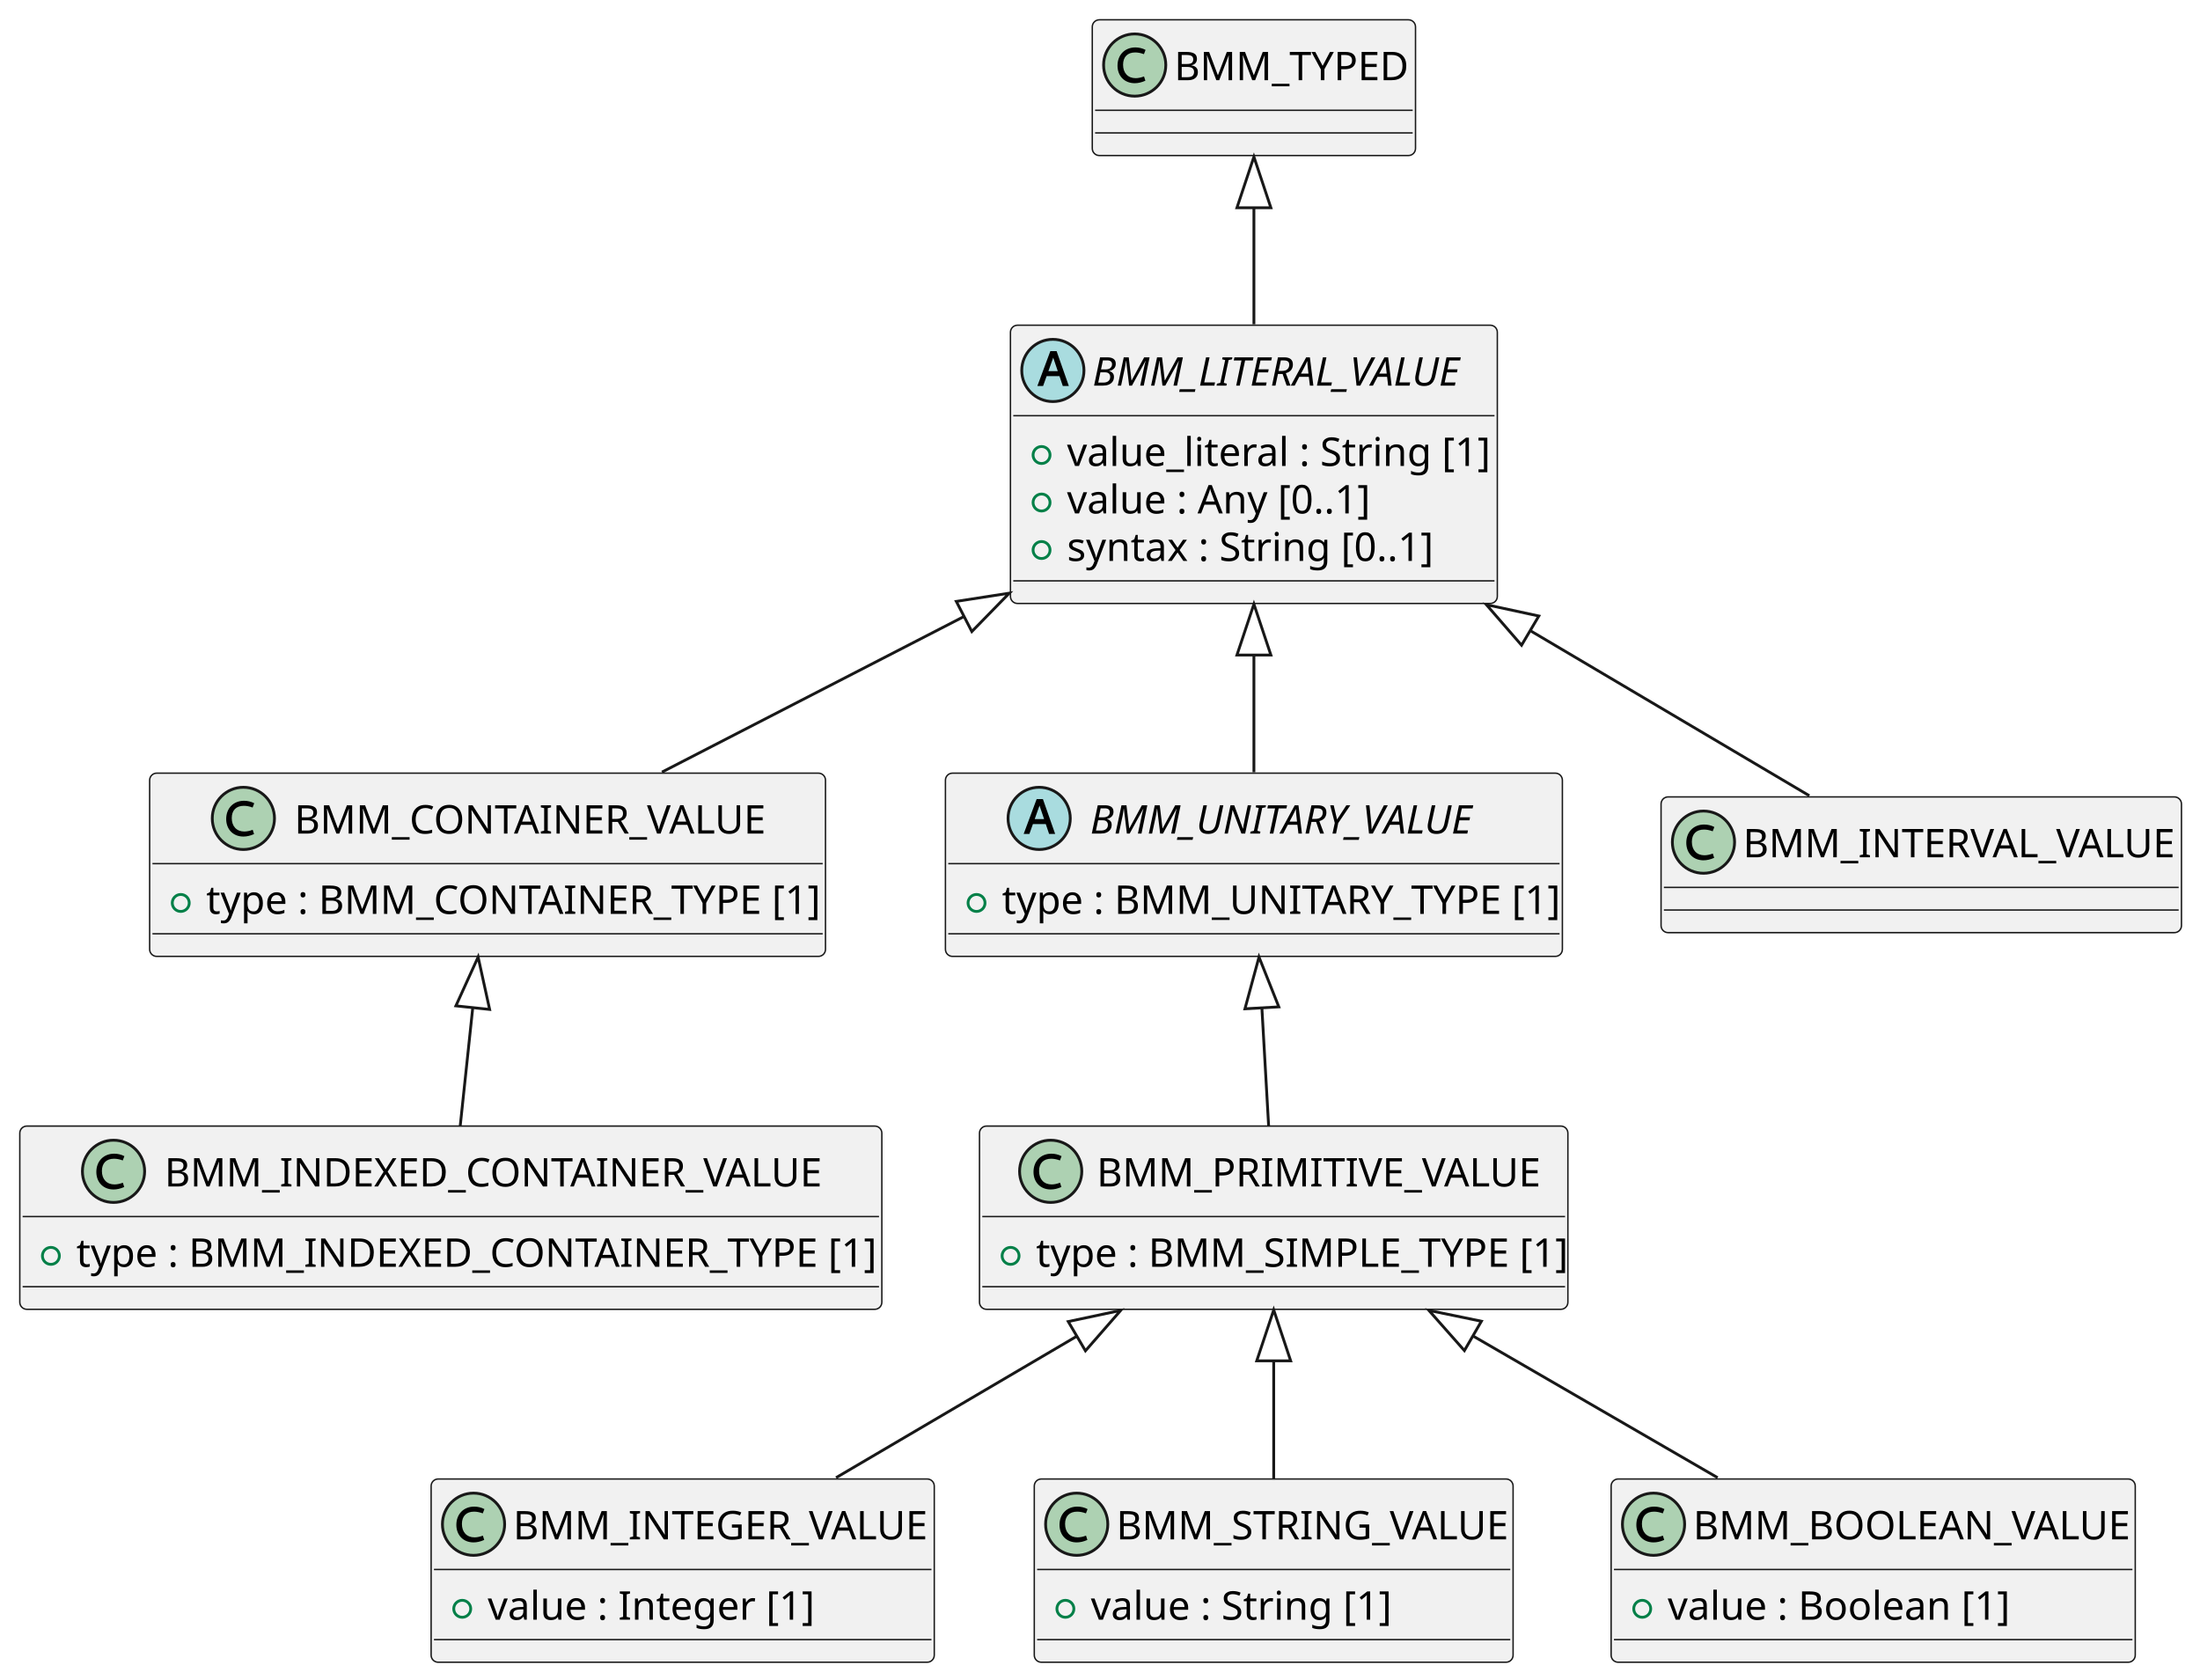
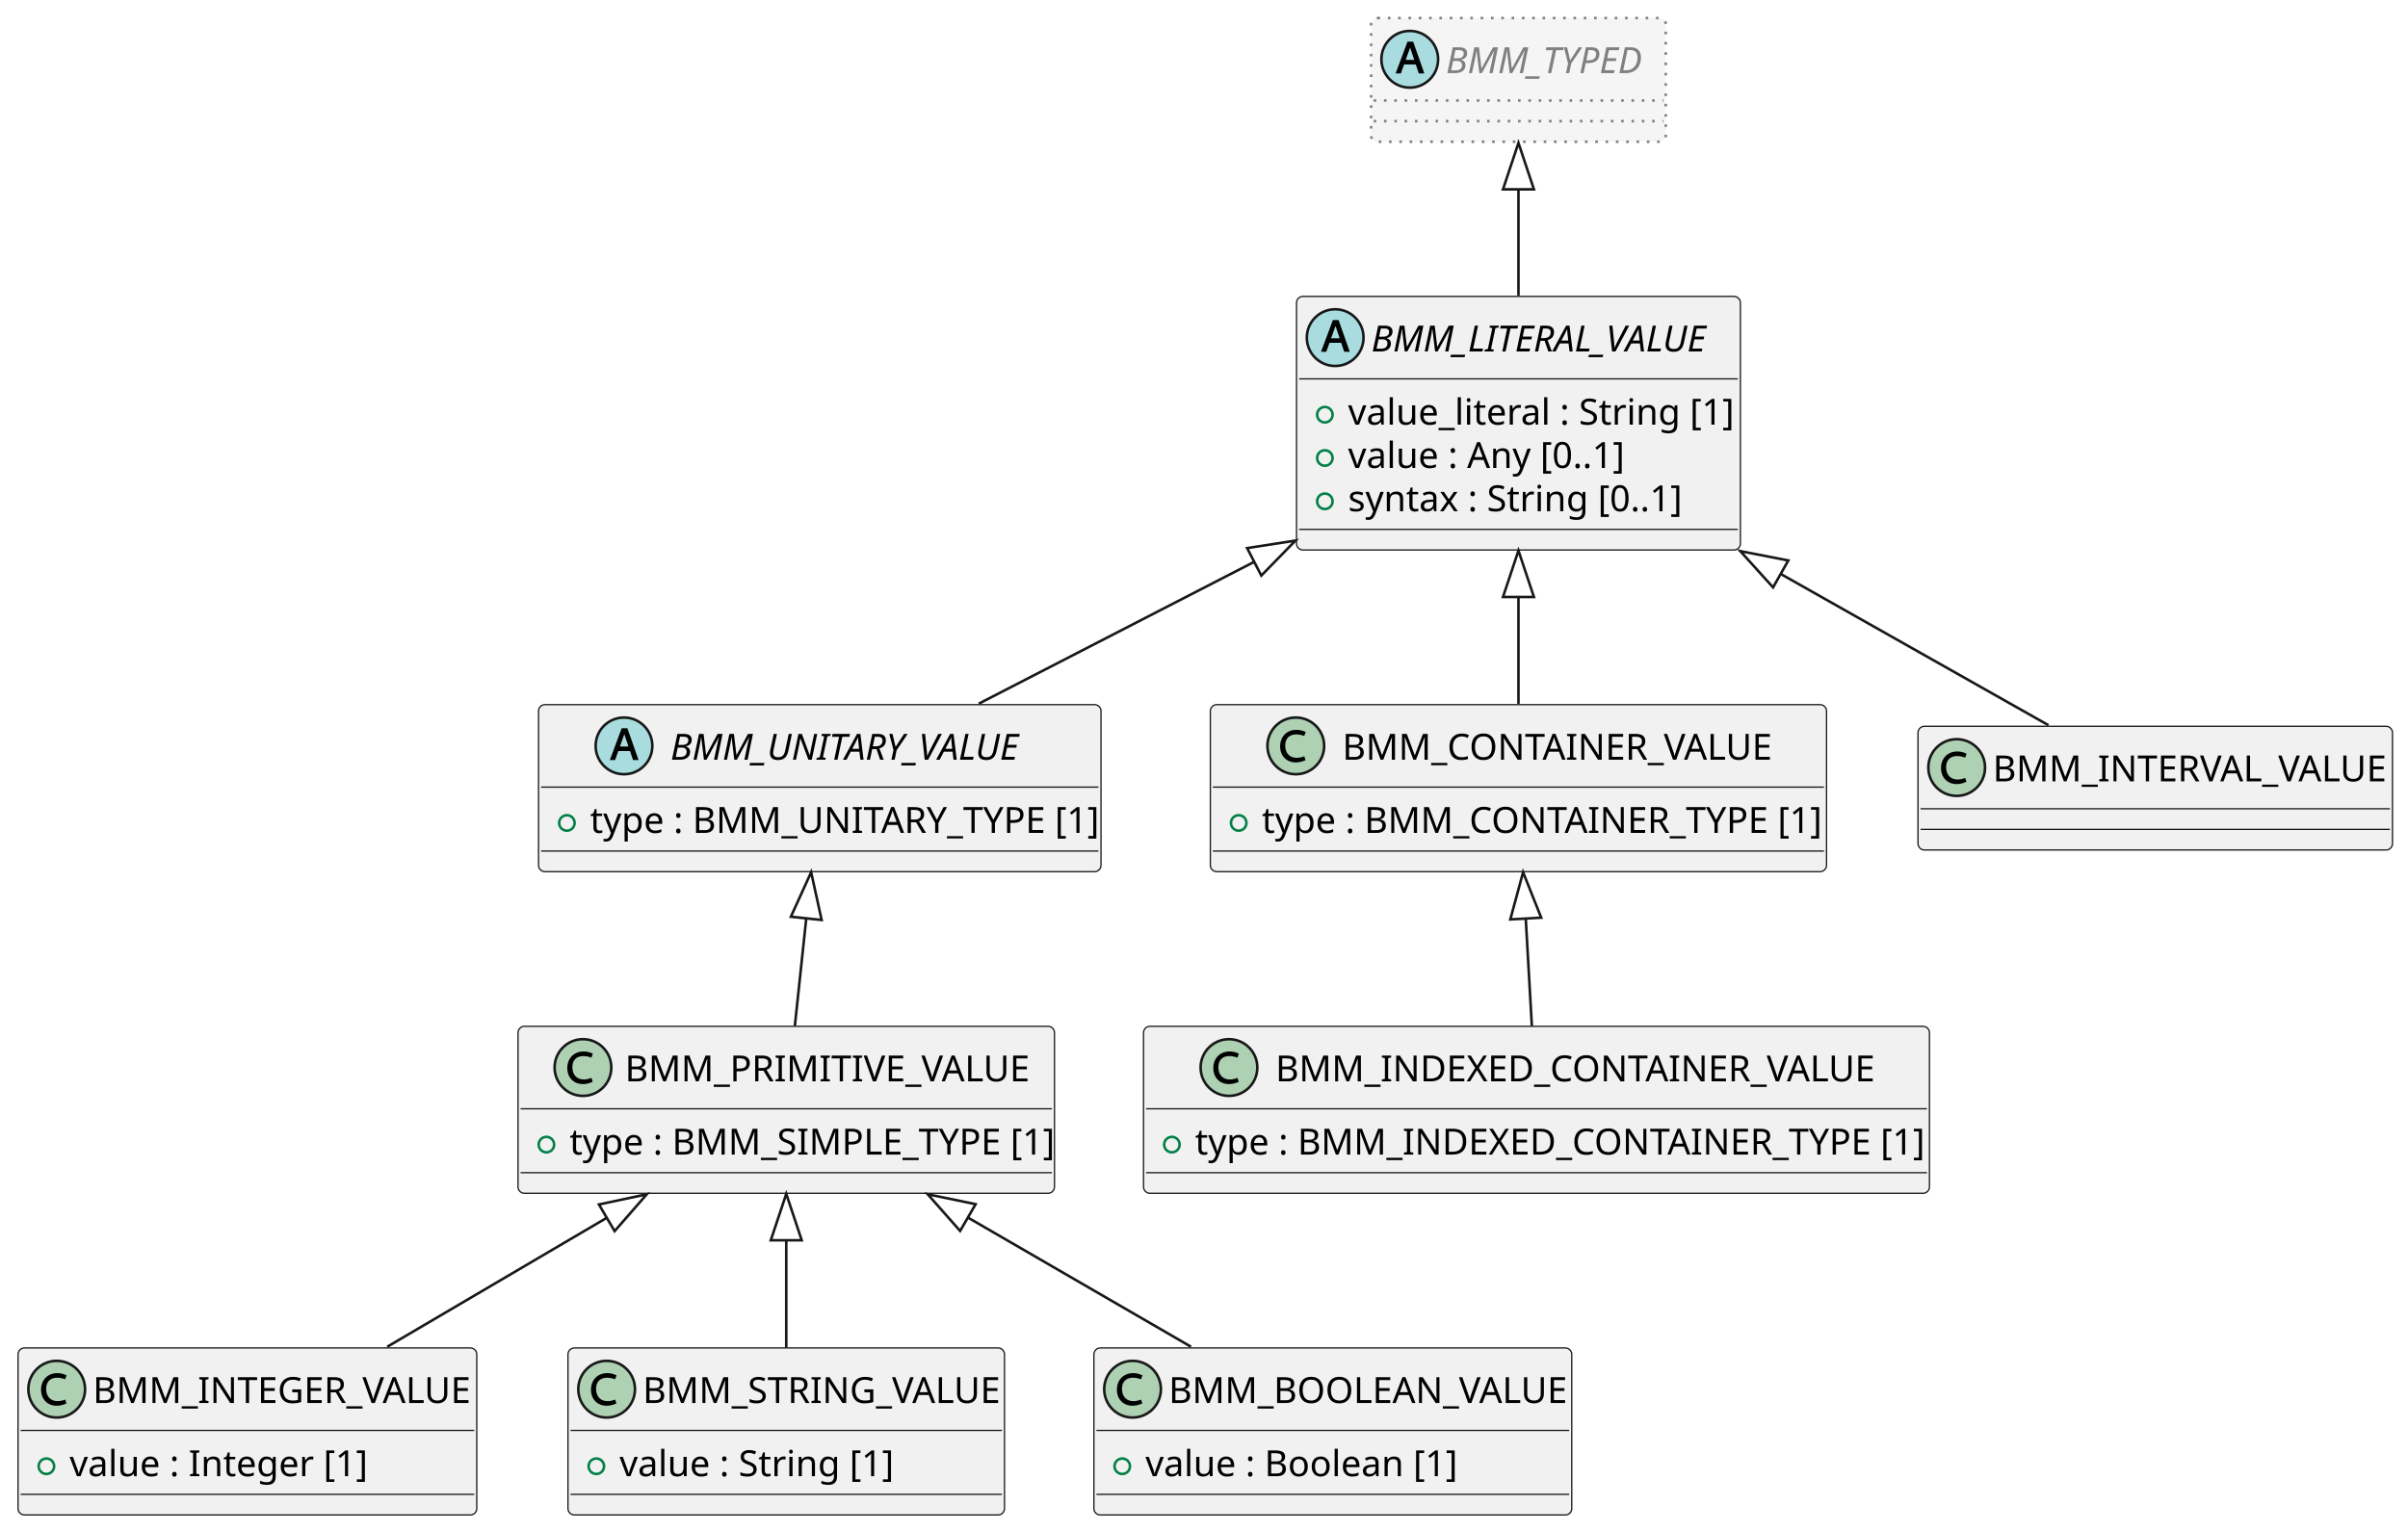
- <svg xmlns="http://www.w3.org/2000/svg" contentStyleType="text/css" data-diagram-type="CLASS" height="594px" preserveAspectRatio="none" style="width:778px;height:594px;background:#FFFFFF;" version="1.1" viewBox="0 0 778 594" width="778px" zoomAndPan="magnify">
+ <svg xmlns="http://www.w3.org/2000/svg" contentStyleType="text/css" data-diagram-type="CLASS" height="594px" preserveAspectRatio="none" style="width:934px;height:594px;background:#FFFFFF;" version="1.1" viewBox="0 0 934 594" width="934px" zoomAndPan="magnify">
  <defs />
  <g>
    <g class="entity" data-entity="BMM_INTEGER_VALUE" data-source-line="2" data-uid="ent0002" id="entity_BMM_INTEGER_VALUE">
-       <rect fill="#F1F1F1" height="64.8" rx="2.5" ry="2.5" style="stroke:#181818;stroke-width:0.5;" width="177.935" x="152.46" y="523" />
-       <ellipse cx="167.46" cy="539" fill="#ADD1B2" rx="11" ry="11" style="stroke:#181818;stroke-width:1;" />
-       <path d="M167.46,545.422 C168.632,545.422 169.866,545.156 171.241,544.547 L170.757,543.031 C169.663,543.453 168.648,543.641 167.788,543.641 C165.069,543.641 163.351,541.797 163.351,538.891 C163.351,536.141 164.913,534.547 167.648,534.547 C168.569,534.547 169.585,534.734 170.726,535.156 L171.304,533.641 C170.21,533.062 168.913,532.766 167.726,532.766 C163.96,532.766 161.382,535.406 161.382,539.219 C161.382,542.891 163.866,545.422 167.46,545.422 Z " fill="#000000" />
-       <text fill="#000000" font-family="sans-serif" font-size="14" lengthAdjust="spacing" textLength="145.935" x="181.46" y="544.362">BMM_INTEGER_VALUE</text>
-       <line style="stroke:#181818;stroke-width:0.5;" x1="153.46" x2="329.395" y1="555" y2="555" />
-       <ellipse cx="163.46" cy="568.9" fill="none" rx="3" ry="3" style="stroke:#038048;stroke-width:1;" />
-       <text fill="#000000" font-family="sans-serif" font-size="14" lengthAdjust="spacing" textLength="106.302" x="172.46" y="572.762">value : Integer [1]</text>
-       <line style="stroke:#181818;stroke-width:0.5;" x1="153.46" x2="329.395" y1="579.8" y2="579.8" />
+       <rect fill="#F1F1F1" height="64.8" rx="2.5" ry="2.5" style="stroke:#181818;stroke-width:0.5;" width="177.935" x="7" y="523" />
+       <ellipse cx="22" cy="539" fill="#ADD1B2" rx="11" ry="11" style="stroke:#181818;stroke-width:1;" />
+       <path d="M22,545.422 C23.172,545.422 24.406,545.156 25.781,544.547 L25.297,543.031 C24.203,543.453 23.188,543.641 22.328,543.641 C19.609,543.641 17.891,541.797 17.891,538.891 C17.891,536.141 19.453,534.547 22.188,534.547 C23.109,534.547 24.125,534.734 25.266,535.156 L25.844,533.641 C24.75,533.062 23.453,532.766 22.266,532.766 C18.5,532.766 15.922,535.406 15.922,539.219 C15.922,542.891 18.406,545.422 22,545.422 Z " fill="#000000" />
+       <text fill="#000000" font-family="sans-serif" font-size="14" lengthAdjust="spacing" textLength="145.935" x="36" y="544.362">BMM_INTEGER_VALUE</text>
+       <line style="stroke:#181818;stroke-width:0.5;" x1="8" x2="183.935" y1="555" y2="555" />
+       <ellipse cx="18" cy="568.9" fill="none" rx="3" ry="3" style="stroke:#038048;stroke-width:1;" />
+       <text fill="#000000" font-family="sans-serif" font-size="14" lengthAdjust="spacing" textLength="106.302" x="27" y="572.762">value : Integer [1]</text>
+       <line style="stroke:#181818;stroke-width:0.5;" x1="8" x2="183.935" y1="579.8" y2="579.8" />
    </g>
-     <g class="entity" data-entity="BMM_STRING_VALUE" data-source-line="6" data-uid="ent0003" id="entity_BMM_STRING_VALUE">
-       <rect fill="#F1F1F1" height="64.8" rx="2.5" ry="2.5" style="stroke:#181818;stroke-width:0.5;" width="169.326" x="365.76" y="523" />
-       <ellipse cx="380.76" cy="539" fill="#ADD1B2" rx="11" ry="11" style="stroke:#181818;stroke-width:1;" />
-       <path d="M380.76,545.422 C381.932,545.422 383.166,545.156 384.541,544.547 L384.057,543.031 C382.963,543.453 381.947,543.641 381.088,543.641 C378.369,543.641 376.651,541.797 376.651,538.891 C376.651,536.141 378.213,534.547 380.947,534.547 C381.869,534.547 382.885,534.734 384.026,535.156 L384.604,533.641 C383.51,533.062 382.213,532.766 381.026,532.766 C377.26,532.766 374.682,535.406 374.682,539.219 C374.682,542.891 377.166,545.422 380.76,545.422 Z " fill="#000000" />
-       <text fill="#000000" font-family="sans-serif" font-size="14" lengthAdjust="spacing" textLength="137.326" x="394.76" y="544.362">BMM_STRING_VALUE</text>
-       <line style="stroke:#181818;stroke-width:0.5;" x1="366.76" x2="534.086" y1="555" y2="555" />
-       <ellipse cx="376.76" cy="568.9" fill="none" rx="3" ry="3" style="stroke:#038048;stroke-width:1;" />
-       <text fill="#000000" font-family="sans-serif" font-size="14" lengthAdjust="spacing" textLength="98.966" x="385.76" y="572.762">value : String [1]</text>
-       <line style="stroke:#181818;stroke-width:0.5;" x1="366.76" x2="534.086" y1="579.8" y2="579.8" />
+     <g class="entity" data-entity="BMM_PRIMITIVE_VALUE" data-source-line="6" data-uid="ent0003" id="entity_BMM_PRIMITIVE_VALUE">
+       <rect fill="#F1F1F1" height="64.8" rx="2.5" ry="2.5" style="stroke:#181818;stroke-width:0.5;" width="208.083" x="200.93" y="398.2" />
+       <ellipse cx="226.113" cy="414.2" fill="#ADD1B2" rx="11" ry="11" style="stroke:#181818;stroke-width:1;" />
+       <path d="M226.113,420.622 C227.285,420.622 228.52,420.356 229.895,419.747 L229.41,418.231 C228.317,418.653 227.301,418.841 226.442,418.841 C223.723,418.841 222.004,416.997 222.004,414.091 C222.004,411.341 223.567,409.747 226.301,409.747 C227.223,409.747 228.238,409.934 229.379,410.356 L229.957,408.841 C228.863,408.262 227.567,407.966 226.379,407.966 C222.613,407.966 220.035,410.606 220.035,414.419 C220.035,418.091 222.52,420.622 226.113,420.622 Z " fill="#000000" />
+       <text fill="#000000" font-family="sans-serif" font-size="14" lengthAdjust="spacing" textLength="153.453" x="242.376" y="419.562">BMM_PRIMITIVE_VALUE</text>
+       <line style="stroke:#181818;stroke-width:0.5;" x1="201.93" x2="408.013" y1="430.2" y2="430.2" />
+       <ellipse cx="211.93" cy="444.1" fill="none" rx="3" ry="3" style="stroke:#038048;stroke-width:1;" />
+       <text fill="#000000" font-family="sans-serif" font-size="14" lengthAdjust="spacing" textLength="182.083" x="220.93" y="447.962">type : BMM_SIMPLE_TYPE [1]</text>
+       <line style="stroke:#181818;stroke-width:0.5;" x1="201.93" x2="408.013" y1="455" y2="455" />
    </g>
-     <g class="entity" data-entity="BMM_LITERAL_VALUE" data-source-line="10" data-uid="ent0004" id="entity_BMM_LITERAL_VALUE">
-       <rect fill="#F1F1F1" height="98.4" rx="2.5" ry="2.5" style="stroke:#181818;stroke-width:0.5;" width="172.181" x="357.33" y="115" />
-       <ellipse cx="372.33" cy="131" fill="#A9DCDF" rx="11" ry="11" style="stroke:#181818;stroke-width:1;" />
-       <path d="M366.846,136.5 L368.877,136.5 L372.924,125.156 L372.017,125.156 L375.846,136.5 L377.986,136.5 L373.658,124.172 L371.439,124.172 L366.846,136.5 Z M369.174,133 L375.611,133 L375.611,131.25 L369.174,131.25 L369.174,133 Z " fill="#000000" />
-       <text fill="#000000" font-family="sans-serif" font-size="14" font-style="italic" lengthAdjust="spacing" textLength="140.181" x="386.33" y="136.362">BMM_LITERAL_VALUE</text>
-       <line style="stroke:#181818;stroke-width:0.5;" x1="358.33" x2="528.511" y1="147" y2="147" />
-       <ellipse cx="368.33" cy="160.9" fill="none" rx="3" ry="3" style="stroke:#038048;stroke-width:1;" />
-       <text fill="#000000" font-family="sans-serif" font-size="14" lengthAdjust="spacing" textLength="142.085" x="377.33" y="164.762">value_literal : String [1]</text>
-       <ellipse cx="368.33" cy="177.7" fill="none" rx="3" ry="3" style="stroke:#038048;stroke-width:1;" />
-       <text fill="#000000" font-family="sans-serif" font-size="14" lengthAdjust="spacing" textLength="100.716" x="377.33" y="181.562">value : Any [0..1]</text>
-       <ellipse cx="368.33" cy="194.5" fill="none" rx="3" ry="3" style="stroke:#038048;stroke-width:1;" />
-       <text fill="#000000" font-family="sans-serif" font-size="14" lengthAdjust="spacing" textLength="121.688" x="377.33" y="198.362">syntax : String [0..1]</text>
-       <line style="stroke:#181818;stroke-width:0.5;" x1="358.33" x2="528.511" y1="205.4" y2="205.4" />
+     <g class="entity" data-entity="BMM_STRING_VALUE" data-source-line="10" data-uid="ent0004" id="entity_BMM_STRING_VALUE">
+       <rect fill="#F1F1F1" height="64.8" rx="2.5" ry="2.5" style="stroke:#181818;stroke-width:0.5;" width="169.326" x="220.3" y="523" />
+       <ellipse cx="235.3" cy="539" fill="#ADD1B2" rx="11" ry="11" style="stroke:#181818;stroke-width:1;" />
+       <path d="M235.3,545.422 C236.472,545.422 237.706,545.156 239.081,544.547 L238.597,543.031 C237.503,543.453 236.488,543.641 235.628,543.641 C232.909,543.641 231.191,541.797 231.191,538.891 C231.191,536.141 232.753,534.547 235.488,534.547 C236.409,534.547 237.425,534.734 238.566,535.156 L239.144,533.641 C238.05,533.062 236.753,532.766 235.566,532.766 C231.8,532.766 229.222,535.406 229.222,539.219 C229.222,542.891 231.706,545.422 235.3,545.422 Z " fill="#000000" />
+       <text fill="#000000" font-family="sans-serif" font-size="14" lengthAdjust="spacing" textLength="137.326" x="249.3" y="544.362">BMM_STRING_VALUE</text>
+       <line style="stroke:#181818;stroke-width:0.5;" x1="221.3" x2="388.625" y1="555" y2="555" />
+       <ellipse cx="231.3" cy="568.9" fill="none" rx="3" ry="3" style="stroke:#038048;stroke-width:1;" />
+       <text fill="#000000" font-family="sans-serif" font-size="14" lengthAdjust="spacing" textLength="98.966" x="240.3" y="572.762">value : String [1]</text>
+       <line style="stroke:#181818;stroke-width:0.5;" x1="221.3" x2="388.625" y1="579.8" y2="579.8" />
    </g>
-     <g class="entity" data-entity="BMM_BOOLEAN_VALUE" data-source-line="16" data-uid="ent0005" id="entity_BMM_BOOLEAN_VALUE">
-       <rect fill="#F1F1F1" height="64.8" rx="2.5" ry="2.5" style="stroke:#181818;stroke-width:0.5;" width="185.355" x="569.75" y="523" />
-       <ellipse cx="584.75" cy="539" fill="#ADD1B2" rx="11" ry="11" style="stroke:#181818;stroke-width:1;" />
-       <path d="M584.75,545.422 C585.922,545.422 587.156,545.156 588.531,544.547 L588.047,543.031 C586.953,543.453 585.938,543.641 585.078,543.641 C582.359,543.641 580.641,541.797 580.641,538.891 C580.641,536.141 582.203,534.547 584.938,534.547 C585.859,534.547 586.875,534.734 588.016,535.156 L588.594,533.641 C587.5,533.062 586.203,532.766 585.016,532.766 C581.25,532.766 578.672,535.406 578.672,539.219 C578.672,542.891 581.156,545.422 584.75,545.422 Z " fill="#000000" />
-       <text fill="#000000" font-family="sans-serif" font-size="14" lengthAdjust="spacing" textLength="153.355" x="598.75" y="544.362">BMM_BOOLEAN_VALUE</text>
-       <line style="stroke:#181818;stroke-width:0.5;" x1="570.75" x2="754.105" y1="555" y2="555" />
-       <ellipse cx="580.75" cy="568.9" fill="none" rx="3" ry="3" style="stroke:#038048;stroke-width:1;" />
-       <text fill="#000000" font-family="sans-serif" font-size="14" lengthAdjust="spacing" textLength="112.615" x="589.75" y="572.762">value : Boolean [1]</text>
-       <line style="stroke:#181818;stroke-width:0.5;" x1="570.75" x2="754.105" y1="579.8" y2="579.8" />
+     <g class="entity" data-entity="BMM_LITERAL_VALUE" data-source-line="14" data-uid="ent0005" id="entity_BMM_LITERAL_VALUE">
+       <rect fill="#F1F1F1" height="98.4" rx="2.5" ry="2.5" style="stroke:#181818;stroke-width:0.5;" width="172.181" x="502.88" y="115" />
+       <ellipse cx="517.88" cy="131" fill="#A9DCDF" rx="11" ry="11" style="stroke:#181818;stroke-width:1;" />
+       <path d="M512.396,136.5 L514.427,136.5 L518.474,125.156 L517.567,125.156 L521.396,136.5 L523.536,136.5 L519.208,124.172 L516.989,124.172 L512.396,136.5 Z M514.724,133 L521.161,133 L521.161,131.25 L514.724,131.25 L514.724,133 Z " fill="#000000" />
+       <text fill="#000000" font-family="sans-serif" font-size="14" font-style="italic" lengthAdjust="spacing" textLength="140.181" x="531.88" y="136.362">BMM_LITERAL_VALUE</text>
+       <line style="stroke:#181818;stroke-width:0.5;" x1="503.88" x2="674.061" y1="147" y2="147" />
+       <ellipse cx="513.88" cy="160.9" fill="none" rx="3" ry="3" style="stroke:#038048;stroke-width:1;" />
+       <text fill="#000000" font-family="sans-serif" font-size="14" lengthAdjust="spacing" textLength="142.085" x="522.88" y="164.762">value_literal : String [1]</text>
+       <ellipse cx="513.88" cy="177.7" fill="none" rx="3" ry="3" style="stroke:#038048;stroke-width:1;" />
+       <text fill="#000000" font-family="sans-serif" font-size="14" lengthAdjust="spacing" textLength="100.716" x="522.88" y="181.562">value : Any [0..1]</text>
+       <ellipse cx="513.88" cy="194.5" fill="none" rx="3" ry="3" style="stroke:#038048;stroke-width:1;" />
+       <text fill="#000000" font-family="sans-serif" font-size="14" lengthAdjust="spacing" textLength="121.688" x="522.88" y="198.362">syntax : String [0..1]</text>
+       <line style="stroke:#181818;stroke-width:0.5;" x1="503.88" x2="674.061" y1="205.4" y2="205.4" />
    </g>
-     <g class="entity" data-entity="BMM_PRIMITIVE_VALUE" data-source-line="20" data-uid="ent0006" id="entity_BMM_PRIMITIVE_VALUE">
-       <rect fill="#F1F1F1" height="64.8" rx="2.5" ry="2.5" style="stroke:#181818;stroke-width:0.5;" width="208.083" x="346.38" y="398.2" />
-       <ellipse cx="371.563" cy="414.2" fill="#ADD1B2" rx="11" ry="11" style="stroke:#181818;stroke-width:1;" />
-       <path d="M371.563,420.622 C372.735,420.622 373.97,420.356 375.345,419.747 L374.86,418.231 C373.767,418.653 372.751,418.841 371.892,418.841 C369.173,418.841 367.454,416.997 367.454,414.091 C367.454,411.341 369.017,409.747 371.751,409.747 C372.673,409.747 373.688,409.934 374.829,410.356 L375.407,408.841 C374.313,408.262 373.017,407.966 371.829,407.966 C368.063,407.966 365.485,410.606 365.485,414.419 C365.485,418.091 367.97,420.622 371.563,420.622 Z " fill="#000000" />
-       <text fill="#000000" font-family="sans-serif" font-size="14" lengthAdjust="spacing" textLength="153.453" x="387.826" y="419.562">BMM_PRIMITIVE_VALUE</text>
-       <line style="stroke:#181818;stroke-width:0.5;" x1="347.38" x2="553.463" y1="430.2" y2="430.2" />
-       <ellipse cx="357.38" cy="444.1" fill="none" rx="3" ry="3" style="stroke:#038048;stroke-width:1;" />
-       <text fill="#000000" font-family="sans-serif" font-size="14" lengthAdjust="spacing" textLength="182.083" x="366.38" y="447.962">type : BMM_SIMPLE_TYPE [1]</text>
-       <line style="stroke:#181818;stroke-width:0.5;" x1="347.38" x2="553.463" y1="455" y2="455" />
+     <g class="entity" data-entity="BMM_TYPED" data-source-line="20" data-uid="ent0006" id="entity_BMM_TYPED">
+       <rect fill="#F5F5F5" height="48" rx="2.5" ry="2.5" style="stroke:#808080;stroke-width:1;stroke-dasharray:1,3;" width="114.306" x="531.81" y="7" />
+       <ellipse cx="546.81" cy="23" fill="#A9DCDF" rx="11" ry="11" style="stroke:#181818;stroke-width:1;" />
+       <path d="M541.326,28.5 L543.357,28.5 L547.404,17.156 L546.497,17.156 L550.326,28.5 L552.466,28.5 L548.138,16.172 L545.919,16.172 L541.326,28.5 Z M543.654,25 L550.091,25 L550.091,23.25 L543.654,23.25 L543.654,25 Z " fill="#000000" />
+       <text fill="#808080" font-family="sans-serif" font-size="14" font-style="italic" lengthAdjust="spacing" textLength="82.306" x="560.81" y="28.362">BMM_TYPED</text>
+       <line style="stroke:#808080;stroke-width:1;stroke-dasharray:1,3;" x1="532.81" x2="645.116" y1="39" y2="39" />
+       <line style="stroke:#808080;stroke-width:1;stroke-dasharray:1,3;" x1="532.81" x2="645.116" y1="47" y2="47" />
    </g>
-     <g class="entity" data-entity="BMM_CONTAINER_VALUE" data-source-line="24" data-uid="ent0007" id="entity_BMM_CONTAINER_VALUE">
-       <rect fill="#F1F1F1" height="64.8" rx="2.5" ry="2.5" style="stroke:#181818;stroke-width:0.5;" width="239.009" x="52.92" y="273.4" />
-       <ellipse cx="86.067" cy="289.4" fill="#ADD1B2" rx="11" ry="11" style="stroke:#181818;stroke-width:1;" />
-       <path d="M86.067,295.822 C87.239,295.822 88.473,295.556 89.848,294.947 L89.364,293.431 C88.27,293.853 87.254,294.041 86.395,294.041 C83.676,294.041 81.957,292.197 81.957,289.291 C81.957,286.541 83.52,284.947 86.254,284.947 C87.176,284.947 88.192,285.134 89.332,285.556 L89.91,284.041 C88.817,283.462 87.52,283.166 86.332,283.166 C82.567,283.166 79.989,285.806 79.989,289.619 C79.989,293.291 82.473,295.822 86.067,295.822 Z " fill="#000000" />
-       <text fill="#000000" font-family="sans-serif" font-size="14" lengthAdjust="spacing" textLength="166.683" x="104.099" y="294.762">BMM_CONTAINER_VALUE</text>
-       <line style="stroke:#181818;stroke-width:0.5;" x1="53.92" x2="290.929" y1="305.4" y2="305.4" />
-       <ellipse cx="63.92" cy="319.3" fill="none" rx="3" ry="3" style="stroke:#038048;stroke-width:1;" />
-       <text fill="#000000" font-family="sans-serif" font-size="14" lengthAdjust="spacing" textLength="213.009" x="72.92" y="323.162">type : BMM_CONTAINER_TYPE [1]</text>
-       <line style="stroke:#181818;stroke-width:0.5;" x1="53.92" x2="290.929" y1="330.2" y2="330.2" />
+     <g class="entity" data-entity="BMM_BOOLEAN_VALUE" data-source-line="23" data-uid="ent0007" id="entity_BMM_BOOLEAN_VALUE">
+       <rect fill="#F1F1F1" height="64.8" rx="2.5" ry="2.5" style="stroke:#181818;stroke-width:0.5;" width="185.355" x="424.29" y="523" />
+       <ellipse cx="439.29" cy="539" fill="#ADD1B2" rx="11" ry="11" style="stroke:#181818;stroke-width:1;" />
+       <path d="M439.29,545.422 C440.462,545.422 441.696,545.156 443.071,544.547 L442.587,543.031 C441.493,543.453 440.478,543.641 439.618,543.641 C436.899,543.641 435.181,541.797 435.181,538.891 C435.181,536.141 436.743,534.547 439.478,534.547 C440.399,534.547 441.415,534.734 442.556,535.156 L443.134,533.641 C442.04,533.062 440.743,532.766 439.556,532.766 C435.79,532.766 433.212,535.406 433.212,539.219 C433.212,542.891 435.696,545.422 439.29,545.422 Z " fill="#000000" />
+       <text fill="#000000" font-family="sans-serif" font-size="14" lengthAdjust="spacing" textLength="153.355" x="453.29" y="544.362">BMM_BOOLEAN_VALUE</text>
+       <line style="stroke:#181818;stroke-width:0.5;" x1="425.29" x2="608.645" y1="555" y2="555" />
+       <ellipse cx="435.29" cy="568.9" fill="none" rx="3" ry="3" style="stroke:#038048;stroke-width:1;" />
+       <text fill="#000000" font-family="sans-serif" font-size="14" lengthAdjust="spacing" textLength="112.615" x="444.29" y="572.762">value : Boolean [1]</text>
+       <line style="stroke:#181818;stroke-width:0.5;" x1="425.29" x2="608.645" y1="579.8" y2="579.8" />
    </g>
-     <g class="entity" data-entity="BMM_UNITARY_VALUE" data-source-line="28" data-uid="ent0008" id="entity_BMM_UNITARY_VALUE">
-       <rect fill="#F1F1F1" height="64.8" rx="2.5" ry="2.5" style="stroke:#181818;stroke-width:0.5;" width="218.177" x="334.34" y="273.4" />
-       <ellipse cx="367.487" cy="289.4" fill="#A9DCDF" rx="11" ry="11" style="stroke:#181818;stroke-width:1;" />
-       <path d="M362.002,294.9 L364.034,294.9 L368.08,283.556 L367.174,283.556 L371.002,294.9 L373.143,294.9 L368.815,282.572 L366.596,282.572 L362.002,294.9 Z M364.33,291.4 L370.768,291.4 L370.768,289.65 L364.33,289.65 L364.33,291.4 Z " fill="#000000" />
-       <text fill="#000000" font-family="sans-serif" font-size="14" font-style="italic" lengthAdjust="spacing" textLength="145.851" x="385.519" y="294.762">BMM_UNITARY_VALUE</text>
-       <line style="stroke:#181818;stroke-width:0.5;" x1="335.34" x2="551.517" y1="305.4" y2="305.4" />
-       <ellipse cx="345.34" cy="319.3" fill="none" rx="3" ry="3" style="stroke:#038048;stroke-width:1;" />
-       <text fill="#000000" font-family="sans-serif" font-size="14" lengthAdjust="spacing" textLength="192.177" x="354.34" y="323.162">type : BMM_UNITARY_TYPE [1]</text>
-       <line style="stroke:#181818;stroke-width:0.5;" x1="335.34" x2="551.517" y1="330.2" y2="330.2" />
+     <g class="entity" data-entity="BMM_UNITARY_VALUE" data-source-line="27" data-uid="ent0008" id="entity_BMM_UNITARY_VALUE">
+       <rect fill="#F1F1F1" height="64.8" rx="2.5" ry="2.5" style="stroke:#181818;stroke-width:0.5;" width="218.177" x="208.88" y="273.4" />
+       <ellipse cx="242.027" cy="289.4" fill="#A9DCDF" rx="11" ry="11" style="stroke:#181818;stroke-width:1;" />
+       <path d="M236.542,294.9 L238.573,294.9 L242.62,283.556 L241.714,283.556 L245.542,294.9 L247.683,294.9 L243.355,282.572 L241.136,282.572 L236.542,294.9 Z M238.87,291.4 L245.308,291.4 L245.308,289.65 L238.87,289.65 L238.87,291.4 Z " fill="#000000" />
+       <text fill="#000000" font-family="sans-serif" font-size="14" font-style="italic" lengthAdjust="spacing" textLength="145.851" x="260.059" y="294.762">BMM_UNITARY_VALUE</text>
+       <line style="stroke:#181818;stroke-width:0.5;" x1="209.88" x2="426.057" y1="305.4" y2="305.4" />
+       <ellipse cx="219.88" cy="319.3" fill="none" rx="3" ry="3" style="stroke:#038048;stroke-width:1;" />
+       <text fill="#000000" font-family="sans-serif" font-size="14" lengthAdjust="spacing" textLength="192.177" x="228.88" y="323.162">type : BMM_UNITARY_TYPE [1]</text>
+       <line style="stroke:#181818;stroke-width:0.5;" x1="209.88" x2="426.057" y1="330.2" y2="330.2" />
    </g>
-     <g class="entity" data-entity="BMM_INDEXED_CONTAINER_VALUE" data-source-line="32" data-uid="ent0009" id="entity_BMM_INDEXED_CONTAINER_VALUE">
-       <rect fill="#F1F1F1" height="64.8" rx="2.5" ry="2.5" style="stroke:#181818;stroke-width:0.5;" width="304.851" x="7" y="398.2" />
-       <ellipse cx="40.147" cy="414.2" fill="#ADD1B2" rx="11" ry="11" style="stroke:#181818;stroke-width:1;" />
-       <path d="M40.147,420.622 C41.319,420.622 42.553,420.356 43.928,419.747 L43.444,418.231 C42.35,418.653 41.334,418.841 40.475,418.841 C37.756,418.841 36.037,416.997 36.037,414.091 C36.037,411.341 37.6,409.747 40.334,409.747 C41.256,409.747 42.272,409.934 43.412,410.356 L43.99,408.841 C42.897,408.262 41.6,407.966 40.412,407.966 C36.647,407.966 34.069,410.606 34.069,414.419 C34.069,418.091 36.553,420.622 40.147,420.622 Z " fill="#000000" />
-       <text fill="#000000" font-family="sans-serif" font-size="14" lengthAdjust="spacing" textLength="232.525" x="58.179" y="419.562">BMM_INDEXED_CONTAINER_VALUE</text>
-       <line style="stroke:#181818;stroke-width:0.5;" x1="8" x2="310.851" y1="430.2" y2="430.2" />
-       <ellipse cx="18" cy="444.1" fill="none" rx="3" ry="3" style="stroke:#038048;stroke-width:1;" />
-       <text fill="#000000" font-family="sans-serif" font-size="14" lengthAdjust="spacing" textLength="278.851" x="27" y="447.962">type : BMM_INDEXED_CONTAINER_TYPE [1]</text>
-       <line style="stroke:#181818;stroke-width:0.5;" x1="8" x2="310.851" y1="455" y2="455" />
+     <g class="entity" data-entity="BMM_CONTAINER_VALUE" data-source-line="31" data-uid="ent0009" id="entity_BMM_CONTAINER_VALUE">
+       <rect fill="#F1F1F1" height="64.8" rx="2.5" ry="2.5" style="stroke:#181818;stroke-width:0.5;" width="239.009" x="469.46" y="273.4" />
+       <ellipse cx="502.607" cy="289.4" fill="#ADD1B2" rx="11" ry="11" style="stroke:#181818;stroke-width:1;" />
+       <path d="M502.607,295.822 C503.779,295.822 505.013,295.556 506.388,294.947 L505.904,293.431 C504.81,293.853 503.794,294.041 502.935,294.041 C500.216,294.041 498.497,292.197 498.497,289.291 C498.497,286.541 500.06,284.947 502.794,284.947 C503.716,284.947 504.732,285.134 505.872,285.556 L506.45,284.041 C505.357,283.462 504.06,283.166 502.872,283.166 C499.107,283.166 496.529,285.806 496.529,289.619 C496.529,293.291 499.013,295.822 502.607,295.822 Z " fill="#000000" />
+       <text fill="#000000" font-family="sans-serif" font-size="14" lengthAdjust="spacing" textLength="166.683" x="520.639" y="294.762">BMM_CONTAINER_VALUE</text>
+       <line style="stroke:#181818;stroke-width:0.5;" x1="470.46" x2="707.469" y1="305.4" y2="305.4" />
+       <ellipse cx="480.46" cy="319.3" fill="none" rx="3" ry="3" style="stroke:#038048;stroke-width:1;" />
+       <text fill="#000000" font-family="sans-serif" font-size="14" lengthAdjust="spacing" textLength="213.009" x="489.46" y="323.162">type : BMM_CONTAINER_TYPE [1]</text>
+       <line style="stroke:#181818;stroke-width:0.5;" x1="470.46" x2="707.469" y1="330.2" y2="330.2" />
    </g>
-     <g class="entity" data-entity="BMM_INTERVAL_VALUE" data-source-line="36" data-uid="ent0010" id="entity_BMM_INTERVAL_VALUE">
-       <rect fill="#F1F1F1" height="48" rx="2.5" ry="2.5" style="stroke:#181818;stroke-width:0.5;" width="184.039" x="587.41" y="281.8" />
-       <ellipse cx="602.41" cy="297.8" fill="#ADD1B2" rx="11" ry="11" style="stroke:#181818;stroke-width:1;" />
-       <path d="M602.41,304.222 C603.582,304.222 604.816,303.956 606.191,303.347 L605.707,301.831 C604.613,302.253 603.597,302.441 602.738,302.441 C600.019,302.441 598.301,300.597 598.301,297.691 C598.301,294.941 599.863,293.347 602.597,293.347 C603.519,293.347 604.535,293.534 605.676,293.956 L606.254,292.441 C605.16,291.863 603.863,291.566 602.676,291.566 C598.91,291.566 596.332,294.206 596.332,298.019 C596.332,301.691 598.816,304.222 602.41,304.222 Z " fill="#000000" />
-       <text fill="#000000" font-family="sans-serif" font-size="14" lengthAdjust="spacing" textLength="152.039" x="616.41" y="303.162">BMM_INTERVAL_VALUE</text>
-       <line style="stroke:#181818;stroke-width:0.5;" x1="588.41" x2="770.449" y1="313.8" y2="313.8" />
-       <line style="stroke:#181818;stroke-width:0.5;" x1="588.41" x2="770.449" y1="321.8" y2="321.8" />
+     <g class="entity" data-entity="BMM_INDEXED_CONTAINER_VALUE" data-source-line="35" data-uid="ent0010" id="entity_BMM_INDEXED_CONTAINER_VALUE">
+       <rect fill="#F1F1F1" height="64.8" rx="2.5" ry="2.5" style="stroke:#181818;stroke-width:0.5;" width="304.851" x="443.54" y="398.2" />
+       <ellipse cx="476.687" cy="414.2" fill="#ADD1B2" rx="11" ry="11" style="stroke:#181818;stroke-width:1;" />
+       <path d="M476.687,420.622 C477.858,420.622 479.093,420.356 480.468,419.747 L479.983,418.231 C478.89,418.653 477.874,418.841 477.015,418.841 C474.296,418.841 472.577,416.997 472.577,414.091 C472.577,411.341 474.14,409.747 476.874,409.747 C477.796,409.747 478.812,409.934 479.952,410.356 L480.53,408.841 C479.437,408.262 478.14,407.966 476.952,407.966 C473.187,407.966 470.608,410.606 470.608,414.419 C470.608,418.091 473.093,420.622 476.687,420.622 Z " fill="#000000" />
+       <text fill="#000000" font-family="sans-serif" font-size="14" lengthAdjust="spacing" textLength="232.525" x="494.719" y="419.562">BMM_INDEXED_CONTAINER_VALUE</text>
+       <line style="stroke:#181818;stroke-width:0.5;" x1="444.54" x2="747.391" y1="430.2" y2="430.2" />
+       <ellipse cx="454.54" cy="444.1" fill="none" rx="3" ry="3" style="stroke:#038048;stroke-width:1;" />
+       <text fill="#000000" font-family="sans-serif" font-size="14" lengthAdjust="spacing" textLength="278.851" x="463.54" y="447.962">type : BMM_INDEXED_CONTAINER_TYPE [1]</text>
+       <line style="stroke:#181818;stroke-width:0.5;" x1="444.54" x2="747.391" y1="455" y2="455" />
    </g>
-     <g class="entity" data-entity="BMM_TYPED" data-source-line="41" data-uid="ent0013" id="entity_BMM_TYPED">
-       <rect fill="#F1F1F1" height="48" rx="2.5" ry="2.5" style="stroke:#181818;stroke-width:0.5;" width="114.306" x="386.27" y="7" />
-       <ellipse cx="401.27" cy="23" fill="#ADD1B2" rx="11" ry="11" style="stroke:#181818;stroke-width:1;" />
-       <path d="M401.27,29.422 C402.442,29.422 403.676,29.156 405.051,28.547 L404.567,27.031 C403.473,27.453 402.457,27.641 401.598,27.641 C398.879,27.641 397.161,25.797 397.161,22.891 C397.161,20.141 398.723,18.547 401.457,18.547 C402.379,18.547 403.395,18.734 404.536,19.156 L405.114,17.641 C404.02,17.062 402.723,16.766 401.536,16.766 C397.77,16.766 395.192,19.406 395.192,23.219 C395.192,26.891 397.676,29.422 401.27,29.422 Z " fill="#000000" />
-       <text fill="#000000" font-family="sans-serif" font-size="14" lengthAdjust="spacing" textLength="82.306" x="415.27" y="28.362">BMM_TYPED</text>
-       <line style="stroke:#181818;stroke-width:0.5;" x1="387.27" x2="499.576" y1="39" y2="39" />
-       <line style="stroke:#181818;stroke-width:0.5;" x1="387.27" x2="499.576" y1="47" y2="47" />
+     <g class="entity" data-entity="BMM_INTERVAL_VALUE" data-source-line="39" data-uid="ent0011" id="entity_BMM_INTERVAL_VALUE">
+       <rect fill="#F1F1F1" height="48" rx="2.5" ry="2.5" style="stroke:#181818;stroke-width:0.5;" width="184.039" x="743.95" y="281.8" />
+       <ellipse cx="758.95" cy="297.8" fill="#ADD1B2" rx="11" ry="11" style="stroke:#181818;stroke-width:1;" />
+       <path d="M758.95,304.222 C760.122,304.222 761.356,303.956 762.731,303.347 L762.247,301.831 C761.153,302.253 760.138,302.441 759.278,302.441 C756.559,302.441 754.841,300.597 754.841,297.691 C754.841,294.941 756.403,293.347 759.138,293.347 C760.059,293.347 761.075,293.534 762.216,293.956 L762.794,292.441 C761.7,291.863 760.403,291.566 759.216,291.566 C755.45,291.566 752.872,294.206 752.872,298.019 C752.872,301.691 755.356,304.222 758.95,304.222 Z " fill="#000000" />
+       <text fill="#000000" font-family="sans-serif" font-size="14" lengthAdjust="spacing" textLength="152.039" x="772.95" y="303.162">BMM_INTERVAL_VALUE</text>
+       <line style="stroke:#181818;stroke-width:0.5;" x1="744.95" x2="926.989" y1="313.8" y2="313.8" />
+       <line style="stroke:#181818;stroke-width:0.5;" x1="744.95" x2="926.989" y1="321.8" y2="321.8" />
    </g>
-     <g class="link" data-entity-1="BMM_PRIMITIVE_VALUE" data-entity-2="BMM_INTEGER_VALUE" data-source-line="39" data-uid="lnk11" id="link_BMM_PRIMITIVE_VALUE_BMM_INTEGER_VALUE">
-       <path codeLine="39" d="M380.813,472.502 C349.853,490.702 326.64,504.33 295.66,522.54" fill="none" id="BMM_PRIMITIVE_VALUE-backto-BMM_INTEGER_VALUE" style="stroke:#181818;stroke-width:1;" />
-       <polygon fill="none" points="396.33,463.38,377.772,467.329,383.853,477.674,396.33,463.38" style="stroke:#181818;stroke-width:1;" />
+     <g class="link" data-entity-1="BMM_PRIMITIVE_VALUE" data-entity-2="BMM_INTEGER_VALUE" data-source-line="42" data-uid="lnk12" id="link_BMM_PRIMITIVE_VALUE_BMM_INTEGER_VALUE">
+       <path codeLine="42" d="M235.353,472.502 C204.393,490.702 181.18,504.33 150.2,522.54" fill="none" id="BMM_PRIMITIVE_VALUE-backto-BMM_INTEGER_VALUE" style="stroke:#181818;stroke-width:1;" />
+       <polygon fill="none" points="250.87,463.38,232.312,467.329,238.393,477.674,250.87,463.38" style="stroke:#181818;stroke-width:1;" />
    </g>
-     <g class="link" data-entity-1="BMM_PRIMITIVE_VALUE" data-entity-2="BMM_STRING_VALUE" data-source-line="40" data-uid="lnk12" id="link_BMM_PRIMITIVE_VALUE_BMM_STRING_VALUE">
-       <path codeLine="40" d="M450.43,481.22 C450.43,499.56 450.43,504.57 450.43,522.88" fill="none" id="BMM_PRIMITIVE_VALUE-backto-BMM_STRING_VALUE" style="stroke:#181818;stroke-width:1;" />
-       <polygon fill="none" points="450.43,463.22,444.43,481.22,456.43,481.22,450.43,463.22" style="stroke:#181818;stroke-width:1;" />
+     <g class="link" data-entity-1="BMM_UNITARY_VALUE" data-entity-2="BMM_PRIMITIVE_VALUE" data-source-line="43" data-uid="lnk13" id="link_BMM_UNITARY_VALUE_BMM_PRIMITIVE_VALUE">
+       <path codeLine="43" d="M312.726,356.32 C310.786,374.66 310.24,379.77 308.3,398.08" fill="none" id="BMM_UNITARY_VALUE-backto-BMM_PRIMITIVE_VALUE" style="stroke:#181818;stroke-width:1;" />
+       <polygon fill="none" points="314.62,338.42,306.76,355.689,318.693,356.951,314.62,338.42" style="stroke:#181818;stroke-width:1;" />
    </g>
-     <g class="link" data-entity-1="BMM_TYPED" data-entity-2="BMM_LITERAL_VALUE" data-source-line="41" data-uid="lnk14" id="link_BMM_TYPED_BMM_LITERAL_VALUE">
-       <path codeLine="41" d="M443.43,73.46 C443.43,89.89 443.43,94.45 443.43,114.68" fill="none" id="BMM_TYPED-backto-BMM_LITERAL_VALUE" style="stroke:#181818;stroke-width:1;" />
-       <polygon fill="none" points="443.43,55.46,437.43,73.46,449.43,73.46,443.43,55.46" style="stroke:#181818;stroke-width:1;" />
+     <g class="link" data-entity-1="BMM_PRIMITIVE_VALUE" data-entity-2="BMM_STRING_VALUE" data-source-line="44" data-uid="lnk14" id="link_BMM_PRIMITIVE_VALUE_BMM_STRING_VALUE">
+       <path codeLine="44" d="M304.97,481.22 C304.97,499.56 304.97,504.57 304.97,522.88" fill="none" id="BMM_PRIMITIVE_VALUE-backto-BMM_STRING_VALUE" style="stroke:#181818;stroke-width:1;" />
+       <polygon fill="none" points="304.97,463.22,298.97,481.22,310.97,481.22,304.97,463.22" style="stroke:#181818;stroke-width:1;" />
    </g>
-     <g class="link" data-entity-1="BMM_PRIMITIVE_VALUE" data-entity-2="BMM_BOOLEAN_VALUE" data-source-line="42" data-uid="lnk15" id="link_BMM_PRIMITIVE_VALUE_BMM_BOOLEAN_VALUE">
-       <path codeLine="42" d="M520.873,472.406 C552.273,490.606 575.99,504.33 607.42,522.54" fill="none" id="BMM_PRIMITIVE_VALUE-backto-BMM_BOOLEAN_VALUE" style="stroke:#181818;stroke-width:1;" />
-       <polygon fill="none" points="505.3,463.38,517.864,477.598,523.882,467.215,505.3,463.38" style="stroke:#181818;stroke-width:1;" />
+     <g class="link" data-entity-1="BMM_TYPED" data-entity-2="BMM_LITERAL_VALUE" data-source-line="45" data-uid="lnk15" id="link_BMM_TYPED_BMM_LITERAL_VALUE">
+       <path codeLine="45" d="M588.97,73.46 C588.97,89.89 588.97,94.45 588.97,114.68" fill="none" id="BMM_TYPED-backto-BMM_LITERAL_VALUE" style="stroke:#181818;stroke-width:1;" />
+       <polygon fill="none" points="588.97,55.46,582.97,73.46,594.97,73.46,588.97,55.46" style="stroke:#181818;stroke-width:1;" />
    </g>
-     <g class="link" data-entity-1="BMM_UNITARY_VALUE" data-entity-2="BMM_PRIMITIVE_VALUE" data-source-line="43" data-uid="lnk16" id="link_BMM_UNITARY_VALUE_BMM_PRIMITIVE_VALUE">
-       <path codeLine="43" d="M446.249,356.391 C447.289,374.731 447.58,379.77 448.63,398.08" fill="none" id="BMM_UNITARY_VALUE-backto-BMM_PRIMITIVE_VALUE" style="stroke:#181818;stroke-width:1;" />
-       <polygon fill="none" points="445.23,338.42,440.259,356.731,452.24,356.051,445.23,338.42" style="stroke:#181818;stroke-width:1;" />
+     <g class="link" data-entity-1="BMM_PRIMITIVE_VALUE" data-entity-2="BMM_BOOLEAN_VALUE" data-source-line="46" data-uid="lnk16" id="link_BMM_PRIMITIVE_VALUE_BMM_BOOLEAN_VALUE">
+       <path codeLine="46" d="M375.414,472.404 C406.824,490.604 430.53,504.33 461.96,522.54" fill="none" id="BMM_PRIMITIVE_VALUE-backto-BMM_BOOLEAN_VALUE" style="stroke:#181818;stroke-width:1;" />
+       <polygon fill="none" points="359.84,463.38,372.406,477.596,378.423,467.213,359.84,463.38" style="stroke:#181818;stroke-width:1;" />
    </g>
-     <g class="link" data-entity-1="BMM_LITERAL_VALUE" data-entity-2="BMM_CONTAINER_VALUE" data-source-line="44" data-uid="lnk17" id="link_BMM_LITERAL_VALUE_BMM_CONTAINER_VALUE">
-       <path codeLine="44" d="M340.929,217.995 C300.969,238.585 270.43,254.31 234.09,273.03" fill="none" id="BMM_LITERAL_VALUE-backto-BMM_CONTAINER_VALUE" style="stroke:#181818;stroke-width:1;" />
-       <polygon fill="none" points="356.93,209.75,338.181,212.661,343.677,223.328,356.93,209.75" style="stroke:#181818;stroke-width:1;" />
+     <g class="link" data-entity-1="BMM_LITERAL_VALUE" data-entity-2="BMM_UNITARY_VALUE" data-source-line="47" data-uid="lnk17" id="link_BMM_LITERAL_VALUE_BMM_UNITARY_VALUE">
+       <path codeLine="47" d="M486.478,217.993 C446.508,238.583 415.97,254.31 379.63,273.03" fill="none" id="BMM_LITERAL_VALUE-backto-BMM_UNITARY_VALUE" style="stroke:#181818;stroke-width:1;" />
+       <polygon fill="none" points="502.48,209.75,483.731,212.659,489.226,223.327,502.48,209.75" style="stroke:#181818;stroke-width:1;" />
    </g>
-     <g class="link" data-entity-1="BMM_LITERAL_VALUE" data-entity-2="BMM_UNITARY_VALUE" data-source-line="45" data-uid="lnk18" id="link_BMM_LITERAL_VALUE_BMM_UNITARY_VALUE">
-       <path codeLine="45" d="M443.43,231.63 C443.43,251.32 443.43,255.52 443.43,273.08" fill="none" id="BMM_LITERAL_VALUE-backto-BMM_UNITARY_VALUE" style="stroke:#181818;stroke-width:1;" />
-       <polygon fill="none" points="443.43,213.63,437.43,231.63,449.43,231.63,443.43,213.63" style="stroke:#181818;stroke-width:1;" />
+     <g class="link" data-entity-1="BMM_LITERAL_VALUE" data-entity-2="BMM_CONTAINER_VALUE" data-source-line="48" data-uid="lnk18" id="link_BMM_LITERAL_VALUE_BMM_CONTAINER_VALUE">
+       <path codeLine="48" d="M588.97,231.63 C588.97,251.32 588.97,255.52 588.97,273.08" fill="none" id="BMM_LITERAL_VALUE-backto-BMM_CONTAINER_VALUE" style="stroke:#181818;stroke-width:1;" />
+       <polygon fill="none" points="588.97,213.63,582.97,231.63,594.97,231.63,588.97,213.63" style="stroke:#181818;stroke-width:1;" />
    </g>
-     <g class="link" data-entity-1="BMM_CONTAINER_VALUE" data-entity-2="BMM_INDEXED_CONTAINER_VALUE" data-source-line="46" data-uid="lnk19" id="link_BMM_CONTAINER_VALUE_BMM_INDEXED_CONTAINER_VALUE">
-       <path codeLine="46" d="M167.186,356.32 C165.246,374.66 164.7,379.77 162.76,398.08" fill="none" id="BMM_CONTAINER_VALUE-backto-BMM_INDEXED_CONTAINER_VALUE" style="stroke:#181818;stroke-width:1;" />
-       <polygon fill="none" points="169.08,338.42,161.22,355.689,173.153,356.951,169.08,338.42" style="stroke:#181818;stroke-width:1;" />
+     <g class="link" data-entity-1="BMM_CONTAINER_VALUE" data-entity-2="BMM_INDEXED_CONTAINER_VALUE" data-source-line="49" data-uid="lnk19" id="link_BMM_CONTAINER_VALUE_BMM_INDEXED_CONTAINER_VALUE">
+       <path codeLine="49" d="M591.799,356.391 C592.849,374.731 593.13,379.77 594.17,398.08" fill="none" id="BMM_CONTAINER_VALUE-backto-BMM_INDEXED_CONTAINER_VALUE" style="stroke:#181818;stroke-width:1;" />
+       <polygon fill="none" points="590.77,338.42,585.809,356.733,597.789,356.048,590.77,338.42" style="stroke:#181818;stroke-width:1;" />
    </g>
-     <g class="link" data-entity-1="BMM_LITERAL_VALUE" data-entity-2="BMM_INTERVAL_VALUE" data-source-line="47" data-uid="lnk20" id="link_BMM_LITERAL_VALUE_BMM_INTERVAL_VALUE">
-       <path codeLine="47" d="M541.132,222.995 C579.842,245.895 608.73,262.98 639.84,281.38" fill="none" id="BMM_LITERAL_VALUE-backto-BMM_INTERVAL_VALUE" style="stroke:#181818;stroke-width:1;" />
-       <polygon fill="none" points="525.64,213.83,538.077,228.159,544.187,217.831,525.64,213.83" style="stroke:#181818;stroke-width:1;" />
+     <g class="link" data-entity-1="BMM_LITERAL_VALUE" data-entity-2="BMM_INTERVAL_VALUE" data-source-line="50" data-uid="lnk20" id="link_BMM_LITERAL_VALUE_BMM_INTERVAL_VALUE">
+       <path codeLine="50" d="M690.68,222.688 C731.19,245.588 761.98,262.98 794.54,281.38" fill="none" id="BMM_LITERAL_VALUE-backto-BMM_INTERVAL_VALUE" style="stroke:#181818;stroke-width:1;" />
+       <polygon fill="none" points="675.01,213.83,687.727,227.911,693.632,217.465,675.01,213.83" style="stroke:#181818;stroke-width:1;" />
    </g>
  </g>
</svg>
